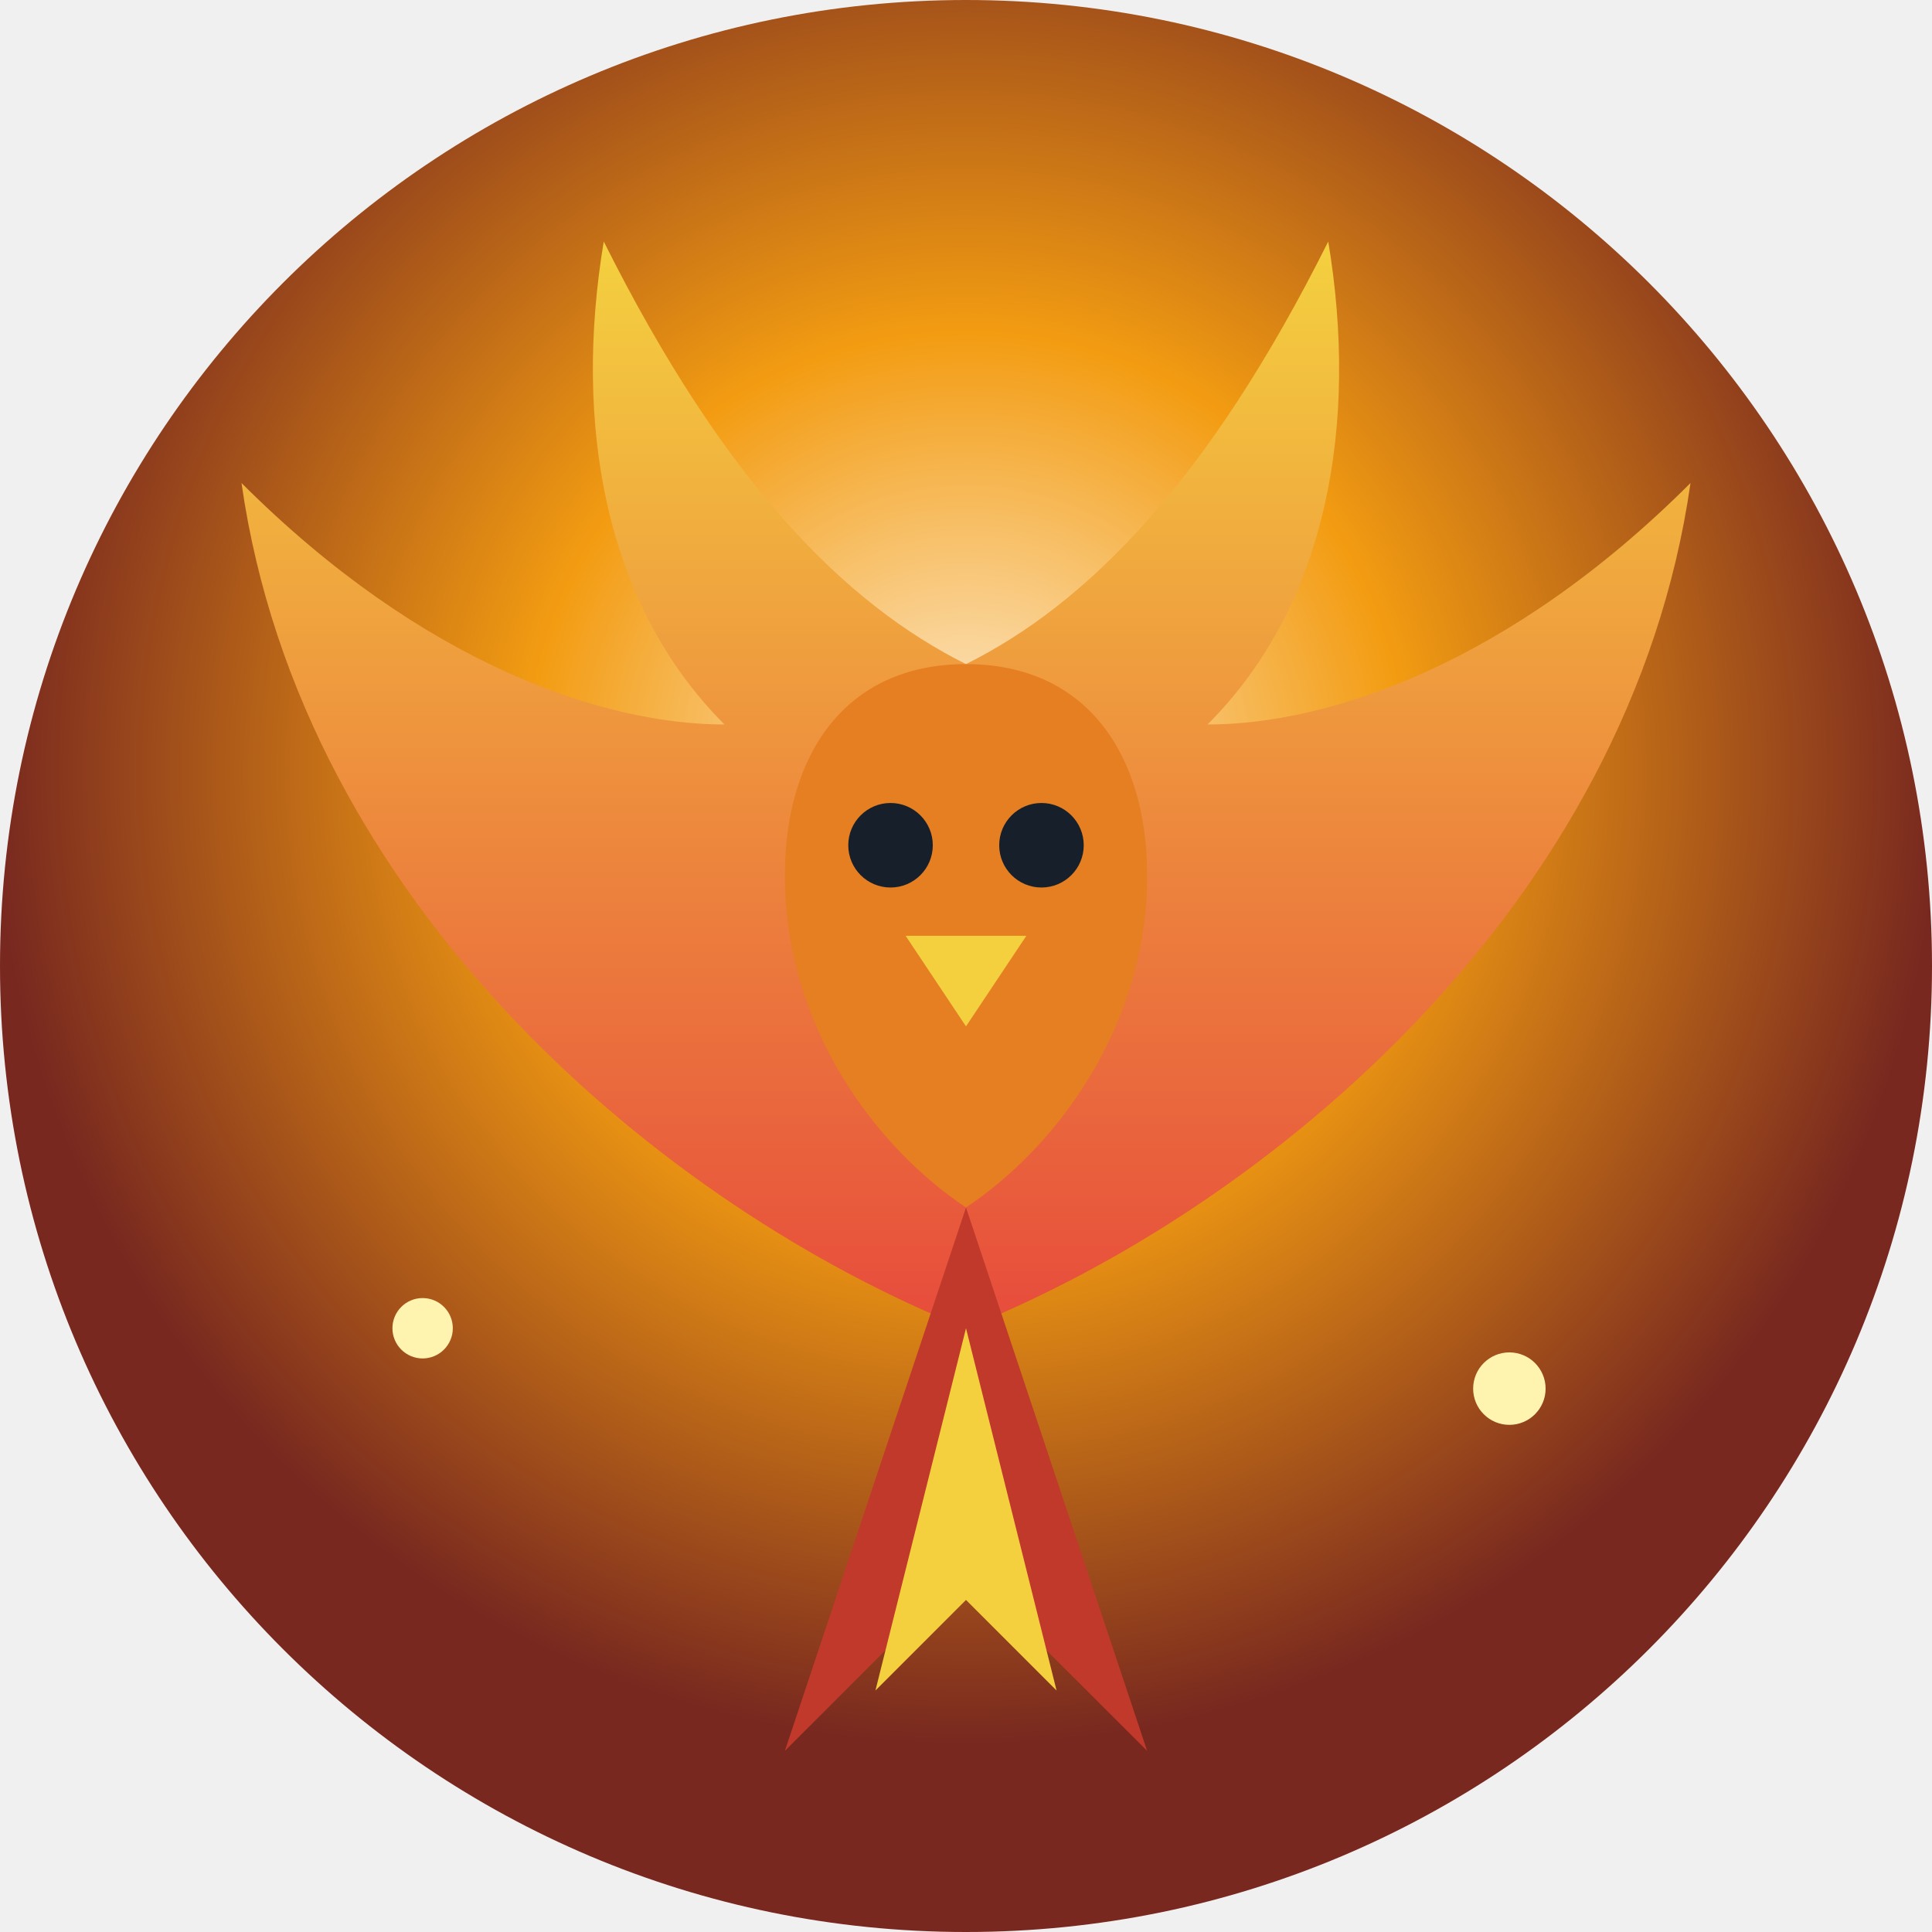
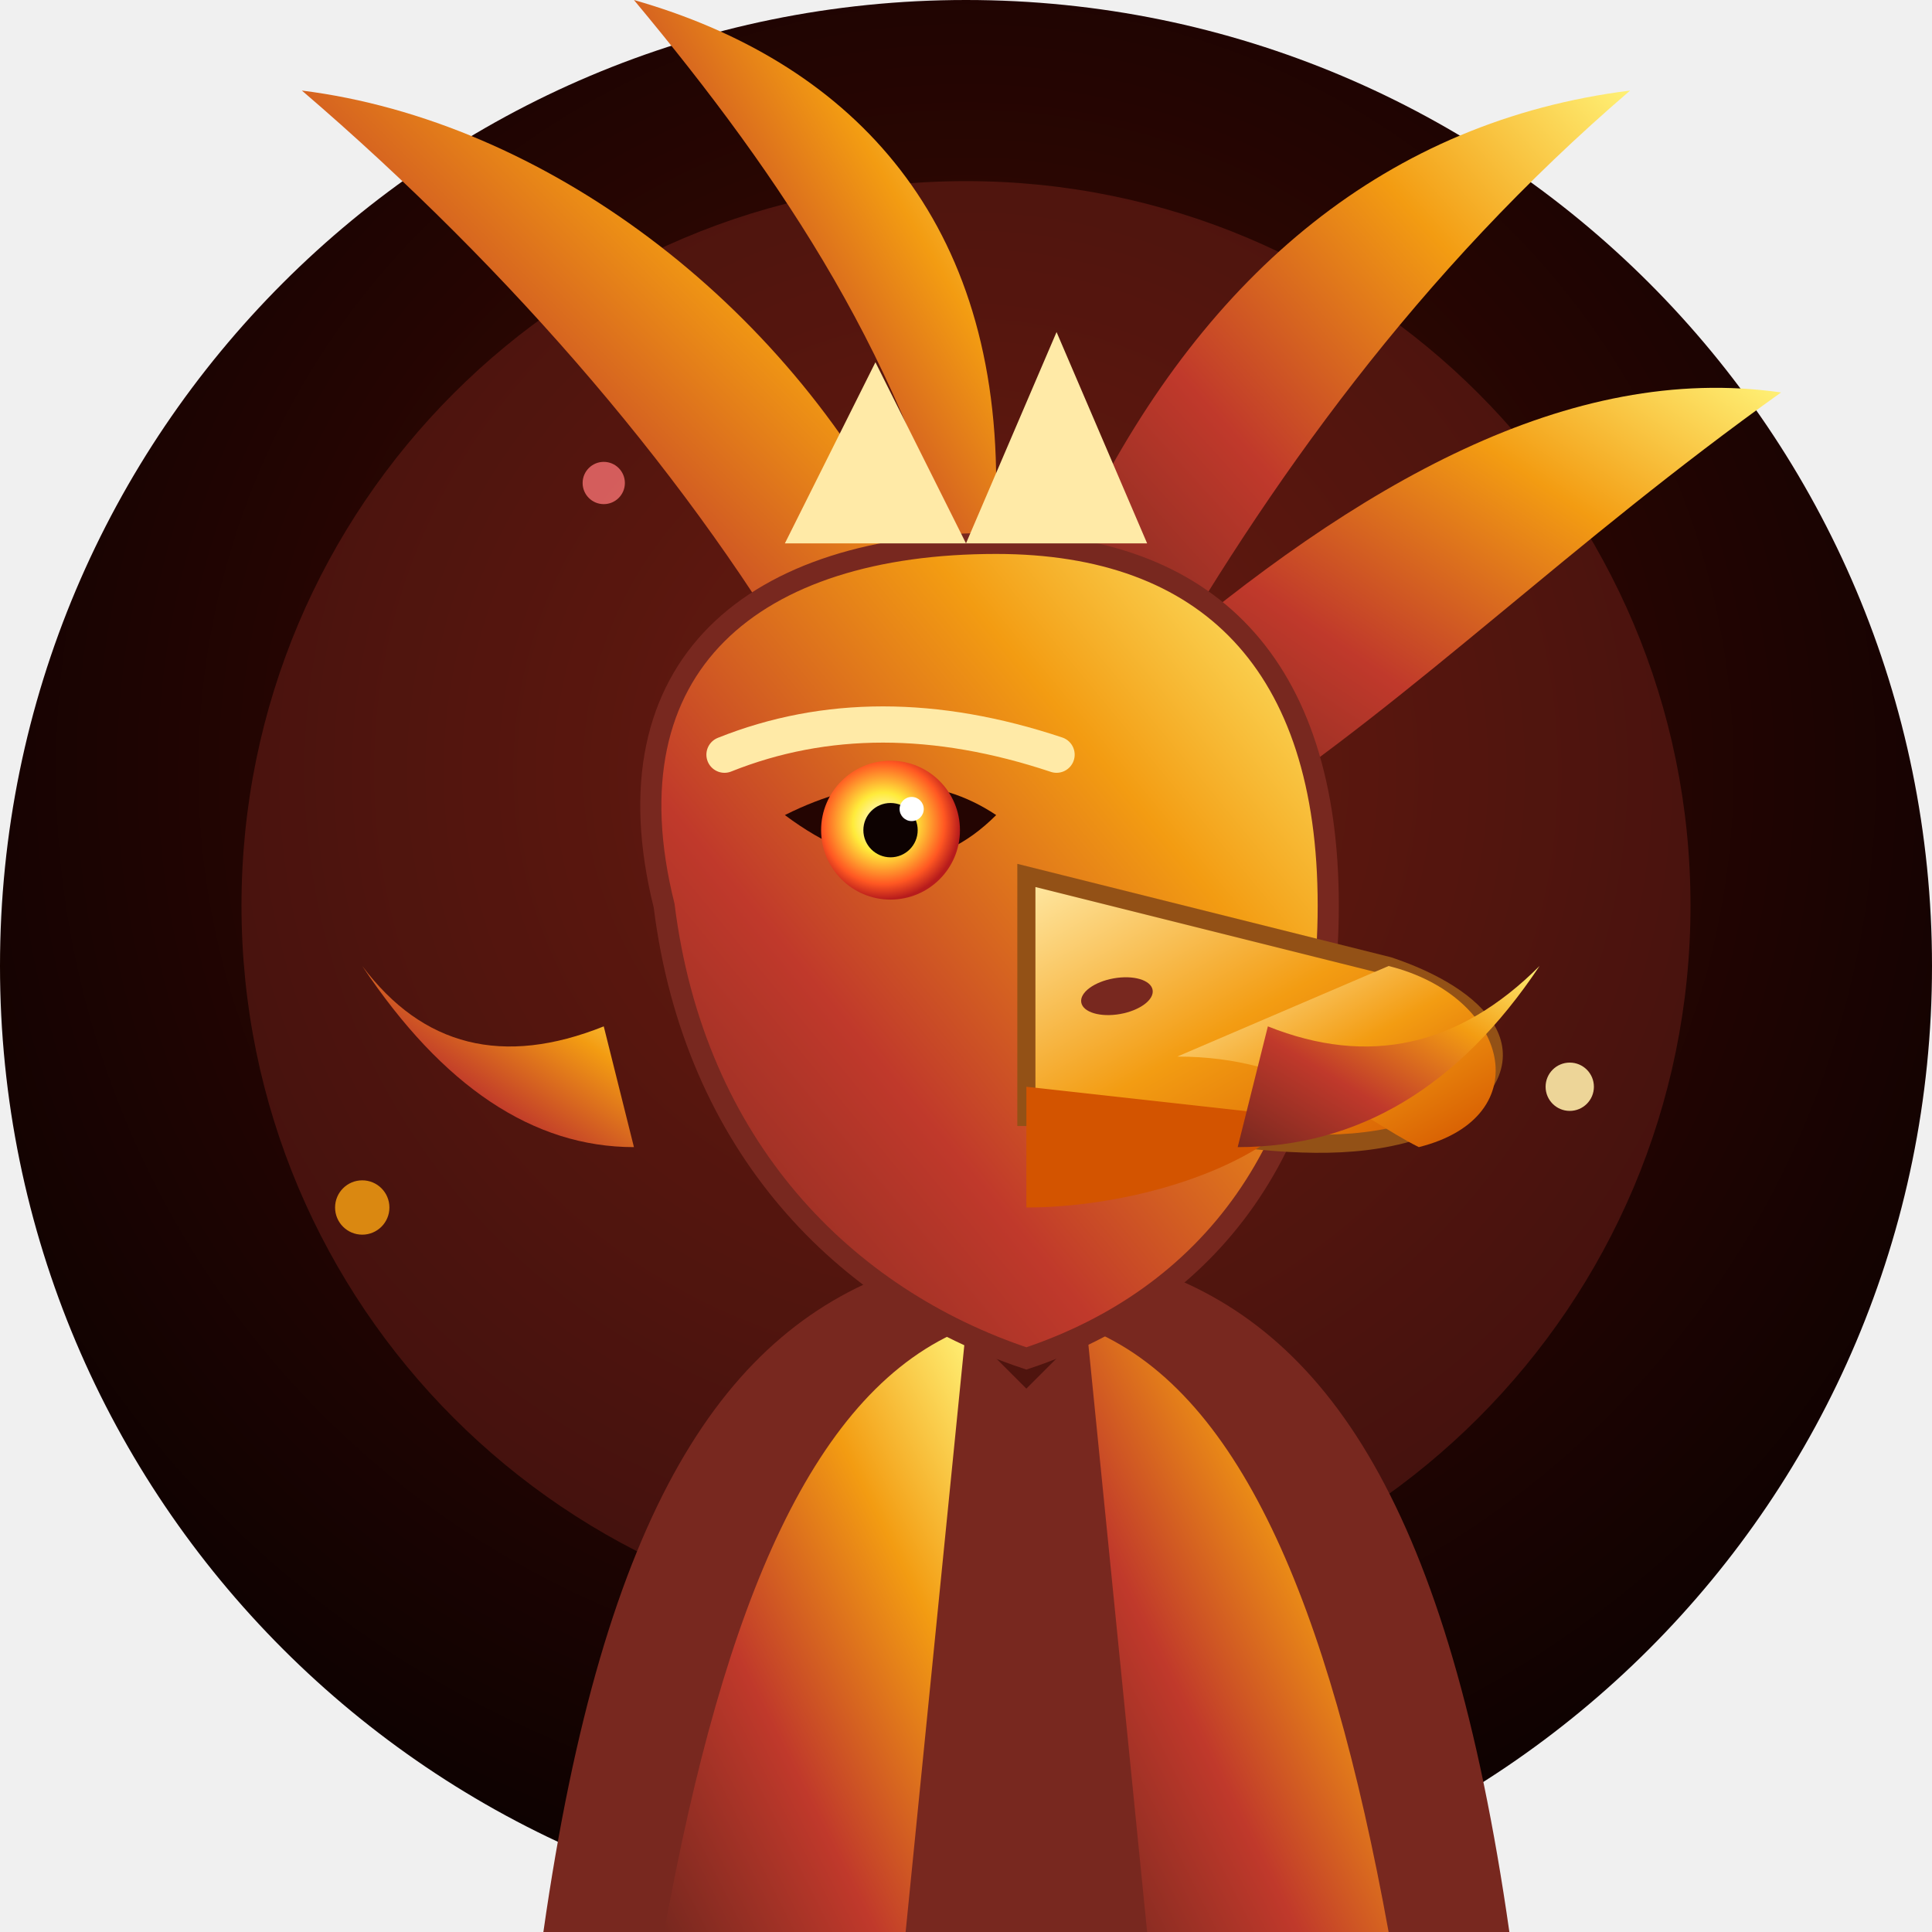
<svg xmlns="http://www.w3.org/2000/svg" viewBox="0 0 64 64">
  <defs>
-     <radialGradient id="f" cx="50%" cy="40%">
-       <stop offset="0" stop-color="#fdebd0" />
-       <stop offset=".45" stop-color="#f39c12" />
-       <stop offset="1" stop-color="#78281f" />
+     <radialGradient id="bgFenix" cx="50%" cy="40%" r="65%">
+       <stop offset="0%" stop-color="#4a0f05" />
+       <stop offset="55%" stop-color="#240502" />
+       <stop offset="100%" stop-color="#080101" />
    </radialGradient>
-     <linearGradient id="a" x1="0" y1="0" x2="0" y2="1">
-       <stop offset="0" stop-color="#f4d03f" />
-       <stop offset="1" stop-color="#e74c3c" />
+     <linearGradient id="plumaFuego" x1="0" y1="1" x2="1" y2="0">
+       <stop offset="0%" stop-color="#78281f" />
+       <stop offset="35%" stop-color="#c0392b" />
+       <stop offset="70%" stop-color="#f39c12" />
+       <stop offset="100%" stop-color="#fff176" />
    </linearGradient>
+     <linearGradient id="picoOro" x1="0" y1="0" x2="1" y2="1">
+       <stop offset="0%" stop-color="#ffeaa7" />
+       <stop offset="50%" stop-color="#f39c12" />
+       <stop offset="100%" stop-color="#d35400" />
+     </linearGradient>
+     <radialGradient id="ojoSolar" cx="45%" cy="45%" r="55%">
+       <stop offset="0%" stop-color="#ffffff" />
+       <stop offset="40%" stop-color="#ffeb3b" />
+       <stop offset="80%" stop-color="#ff5722" />
+       <stop offset="100%" stop-color="#b71c1c" />
+     </radialGradient>
  </defs>
-   <circle cx="32" cy="32" r="32" fill="url(#f)">
-     <animate attributeName="r" values="32;30.5;32" dur="2s" repeatCount="indefinite" />
+   <circle cx="32" cy="32" r="32" fill="url(#bgFenix)" />
+   <circle cx="32" cy="30" r="24" fill="#e74c3c" opacity="0.2">
+     <animate attributeName="opacity" values="0.15;0.35;0.15" dur="1.8s" repeatCount="indefinite" />
+     <animate attributeName="r" values="22;25;22" dur="1.8s" repeatCount="indefinite" />
  </circle>
-   <g>
-     <animateTransform attributeName="transform" type="scale" values="1 1;1.04 .97;1 1" dur="1.2s" repeatCount="indefinite" additive="sum" />
-     <path d="M32 44C22 40 10 30 8 16c6 6 12 8 16 8-4-4-5-10-4-16 4 8 8 12 12 14 4-2 8-6 12-14 1 6 0 12-4 16 4 0 10-2 16-8-2 14-14 24-24 28z" fill="url(#a)" />
-   </g>
-   <path d="M32 22c4 0 6 3 6 7 0 5-3 9-6 11-3-2-6-6-6-11 0-4 2-7 6-7z" fill="#e67e22" />
-   <circle cx="29.5" cy="28" r="1.4" fill="#17202a" />
-   <circle cx="34.5" cy="28" r="1.4" fill="#17202a" />
-   <path d="M30 31l2 3 2-3z" fill="#f4d03f" />
-   <path d="M32 40l-6 18 6-6 6 6z" fill="#c0392b">
-     <animate attributeName="opacity" values="1;.6;1" dur=".8s" repeatCount="indefinite" />
-   </path>
-   <path d="M32 44l-3 12 3-3 3 3z" fill="#f4d03f" />
-   <g fill="#fff3b0">
-     <circle cx="14" cy="44" r="1">
-       <animate attributeName="cy" values="50;20" dur="2.4s" repeatCount="indefinite" />
-       <animate attributeName="opacity" values="1;0" dur="2.4s" repeatCount="indefinite" />
-     </circle>
-     <circle cx="50" cy="46" r="1.2">
-       <animate attributeName="cy" values="52;22" dur="3s" repeatCount="indefinite" />
-       <animate attributeName="opacity" values="1;0" dur="3s" repeatCount="indefinite" />
-     </circle>
-   </g>
+   <circle cx="12" cy="40" r="0.9" fill="#f39c12" opacity="0.85">
+     <animate attributeName="cy" values="40;18;40" dur="2.3s" repeatCount="indefinite" />
+   </circle>
+   <circle cx="52" cy="36" r="0.8" fill="#ffeaa7" opacity="0.9">
+     <animate attributeName="cy" values="36;14;36" dur="1.9s" repeatCount="indefinite" />
+   </circle>
+   <circle cx="20" cy="16" r="0.7" fill="#ff7675" opacity="0.75" />
+   <circle cx="48" cy="18" r="1.1" fill="#f1c40f" opacity="0.7" />
+   <path d="M18 64 C20 50, 24 44, 30 42 L34 46 L38 42 C44 44, 48 50, 50 64 Z" fill="#78281f" />
+   <path d="M22 64 C24 53, 27 46, 32 44 L30 64 Z" fill="url(#plumaFuego)" />
+   <path d="M46 64 C44 53, 41 46, 36 44 L38 64 Z" fill="url(#plumaFuego)" />
+   <path d="M30 18 C26 10, 18 4, 10 3 C17 9, 23 16, 27 23 Z" fill="url(#plumaFuego)" />
+   <path d="M33 16 C33 7, 28 2, 21 0 C26 6, 30 12, 32 20 Z" fill="url(#plumaFuego)" />
+   <path d="M36 17 C40 9, 46 4, 54 3 C47 9, 42 16, 38 23 Z" fill="url(#plumaFuego)" />
+   <path d="M38 22 C45 16, 52 12, 59 13 C52 18, 47 23, 41 27 Z" fill="url(#plumaFuego)" />
+   <path d="M22 30 C20 22, 25 18, 33 18 C40 18, 44 22, 44 30 C44 38, 40 43, 34 45 C28 43, 23 38, 22 30 Z" fill="url(#plumaFuego)" stroke="#78281f" stroke-width="0.7" />
+   <polygon points="26,18 29,12 32,18" fill="#ffeaa7" />
+   <polygon points="32,18 35,11 38,18" fill="#ffeaa7" />
+   <path d="M34 29 L46 32 C49 33, 51 35, 48 37 C44 39, 39 37, 34 37 Z" fill="url(#picoOro)" stroke="#935116" stroke-width="0.6" />
+   <path d="M46 32 C50 33, 51 37, 47 38 C45 37, 43 35, 39 35" fill="url(#picoOro)" />
+   <path d="M34 36 L43 37 C41 39, 37 40, 34 40 Z" fill="#d35400" />
+   <ellipse cx="37" cy="33" rx="1.2" ry="0.6" fill="#78281f" transform="rotate(-10 37 33)" />
+   <path d="M26 27 Q30 25 33 27 Q30 30 26 27 Z" fill="#240502" />
+   <circle cx="29.5" cy="27.5" r="2.3" fill="url(#ojoSolar)" />
+   <circle cx="29.5" cy="27.5" r="0.9" fill="#0d0201" />
+   <circle cx="30.2" cy="26.8" r="0.4" fill="#ffffff" />
+   <path d="M24 25 Q29 23 35 25" stroke="#ffeaa7" stroke-width="1.2" fill="none" stroke-linecap="round" />
+   <path d="M20 34 Q15 36 12 32 Q16 38 21 38" fill="url(#plumaFuego)" />
+   <path d="M42 34 Q47 36 51 32 Q47 38 41 38" fill="url(#plumaFuego)" />
</svg>
